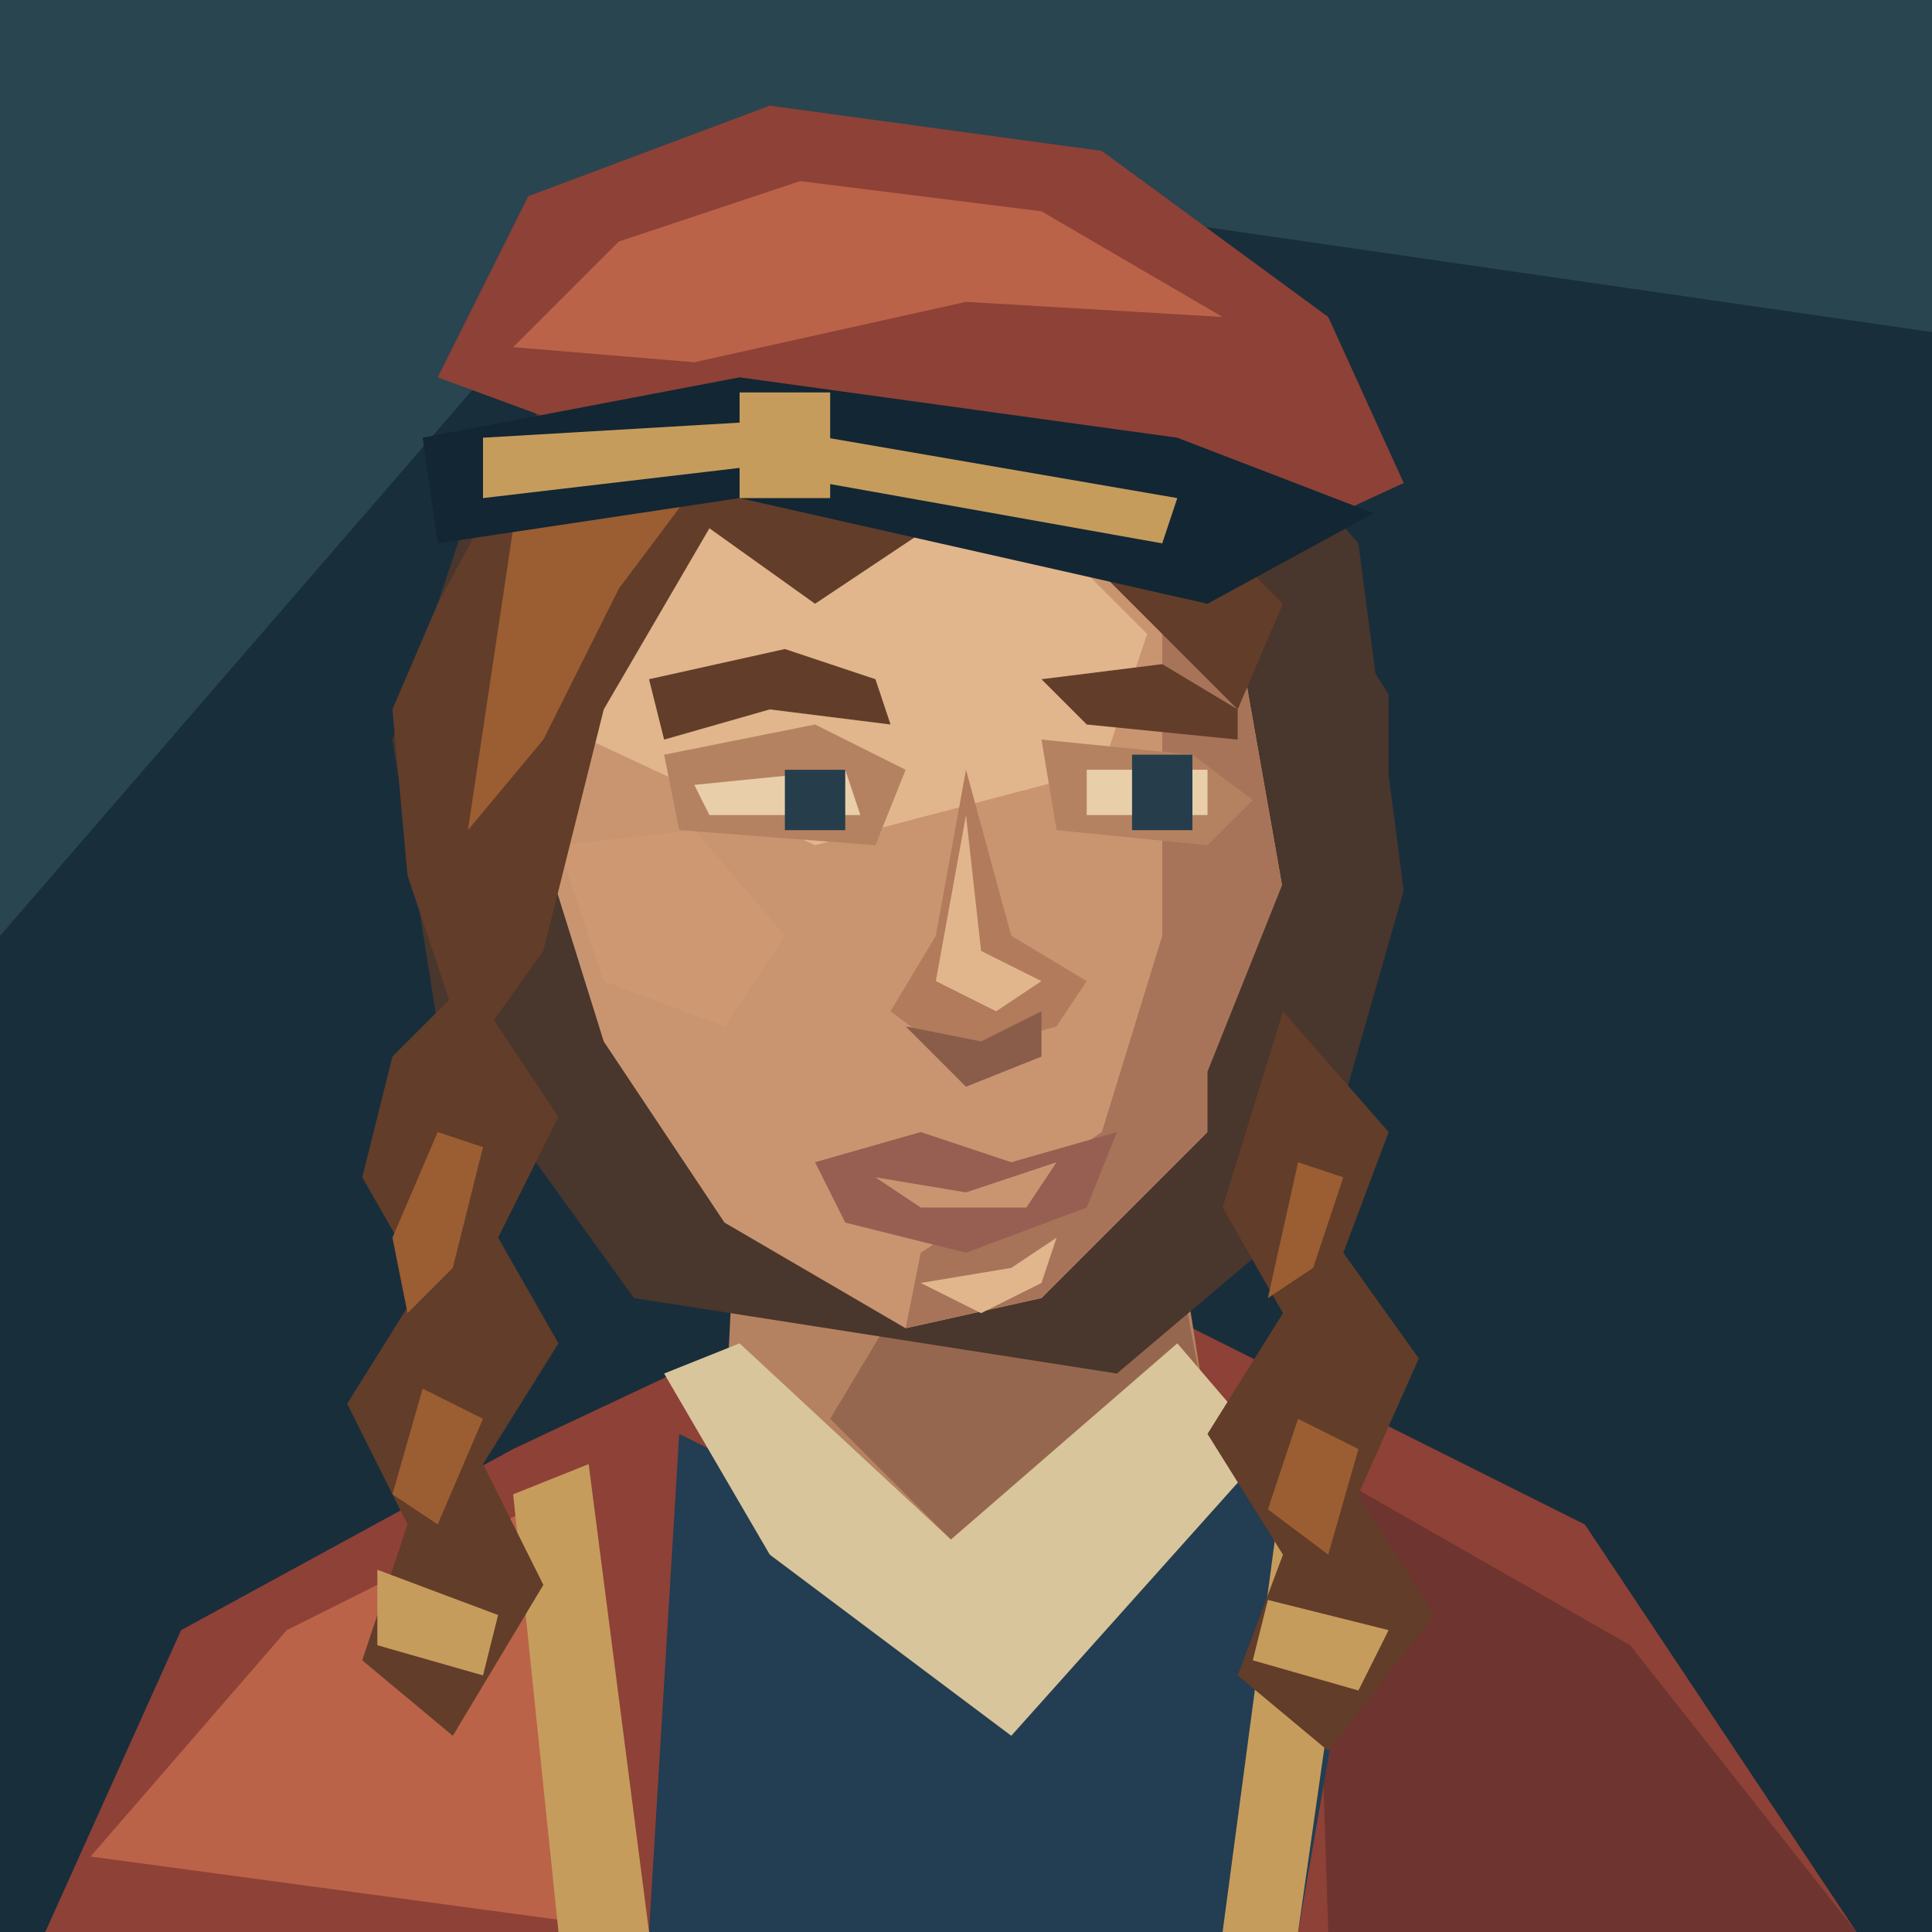
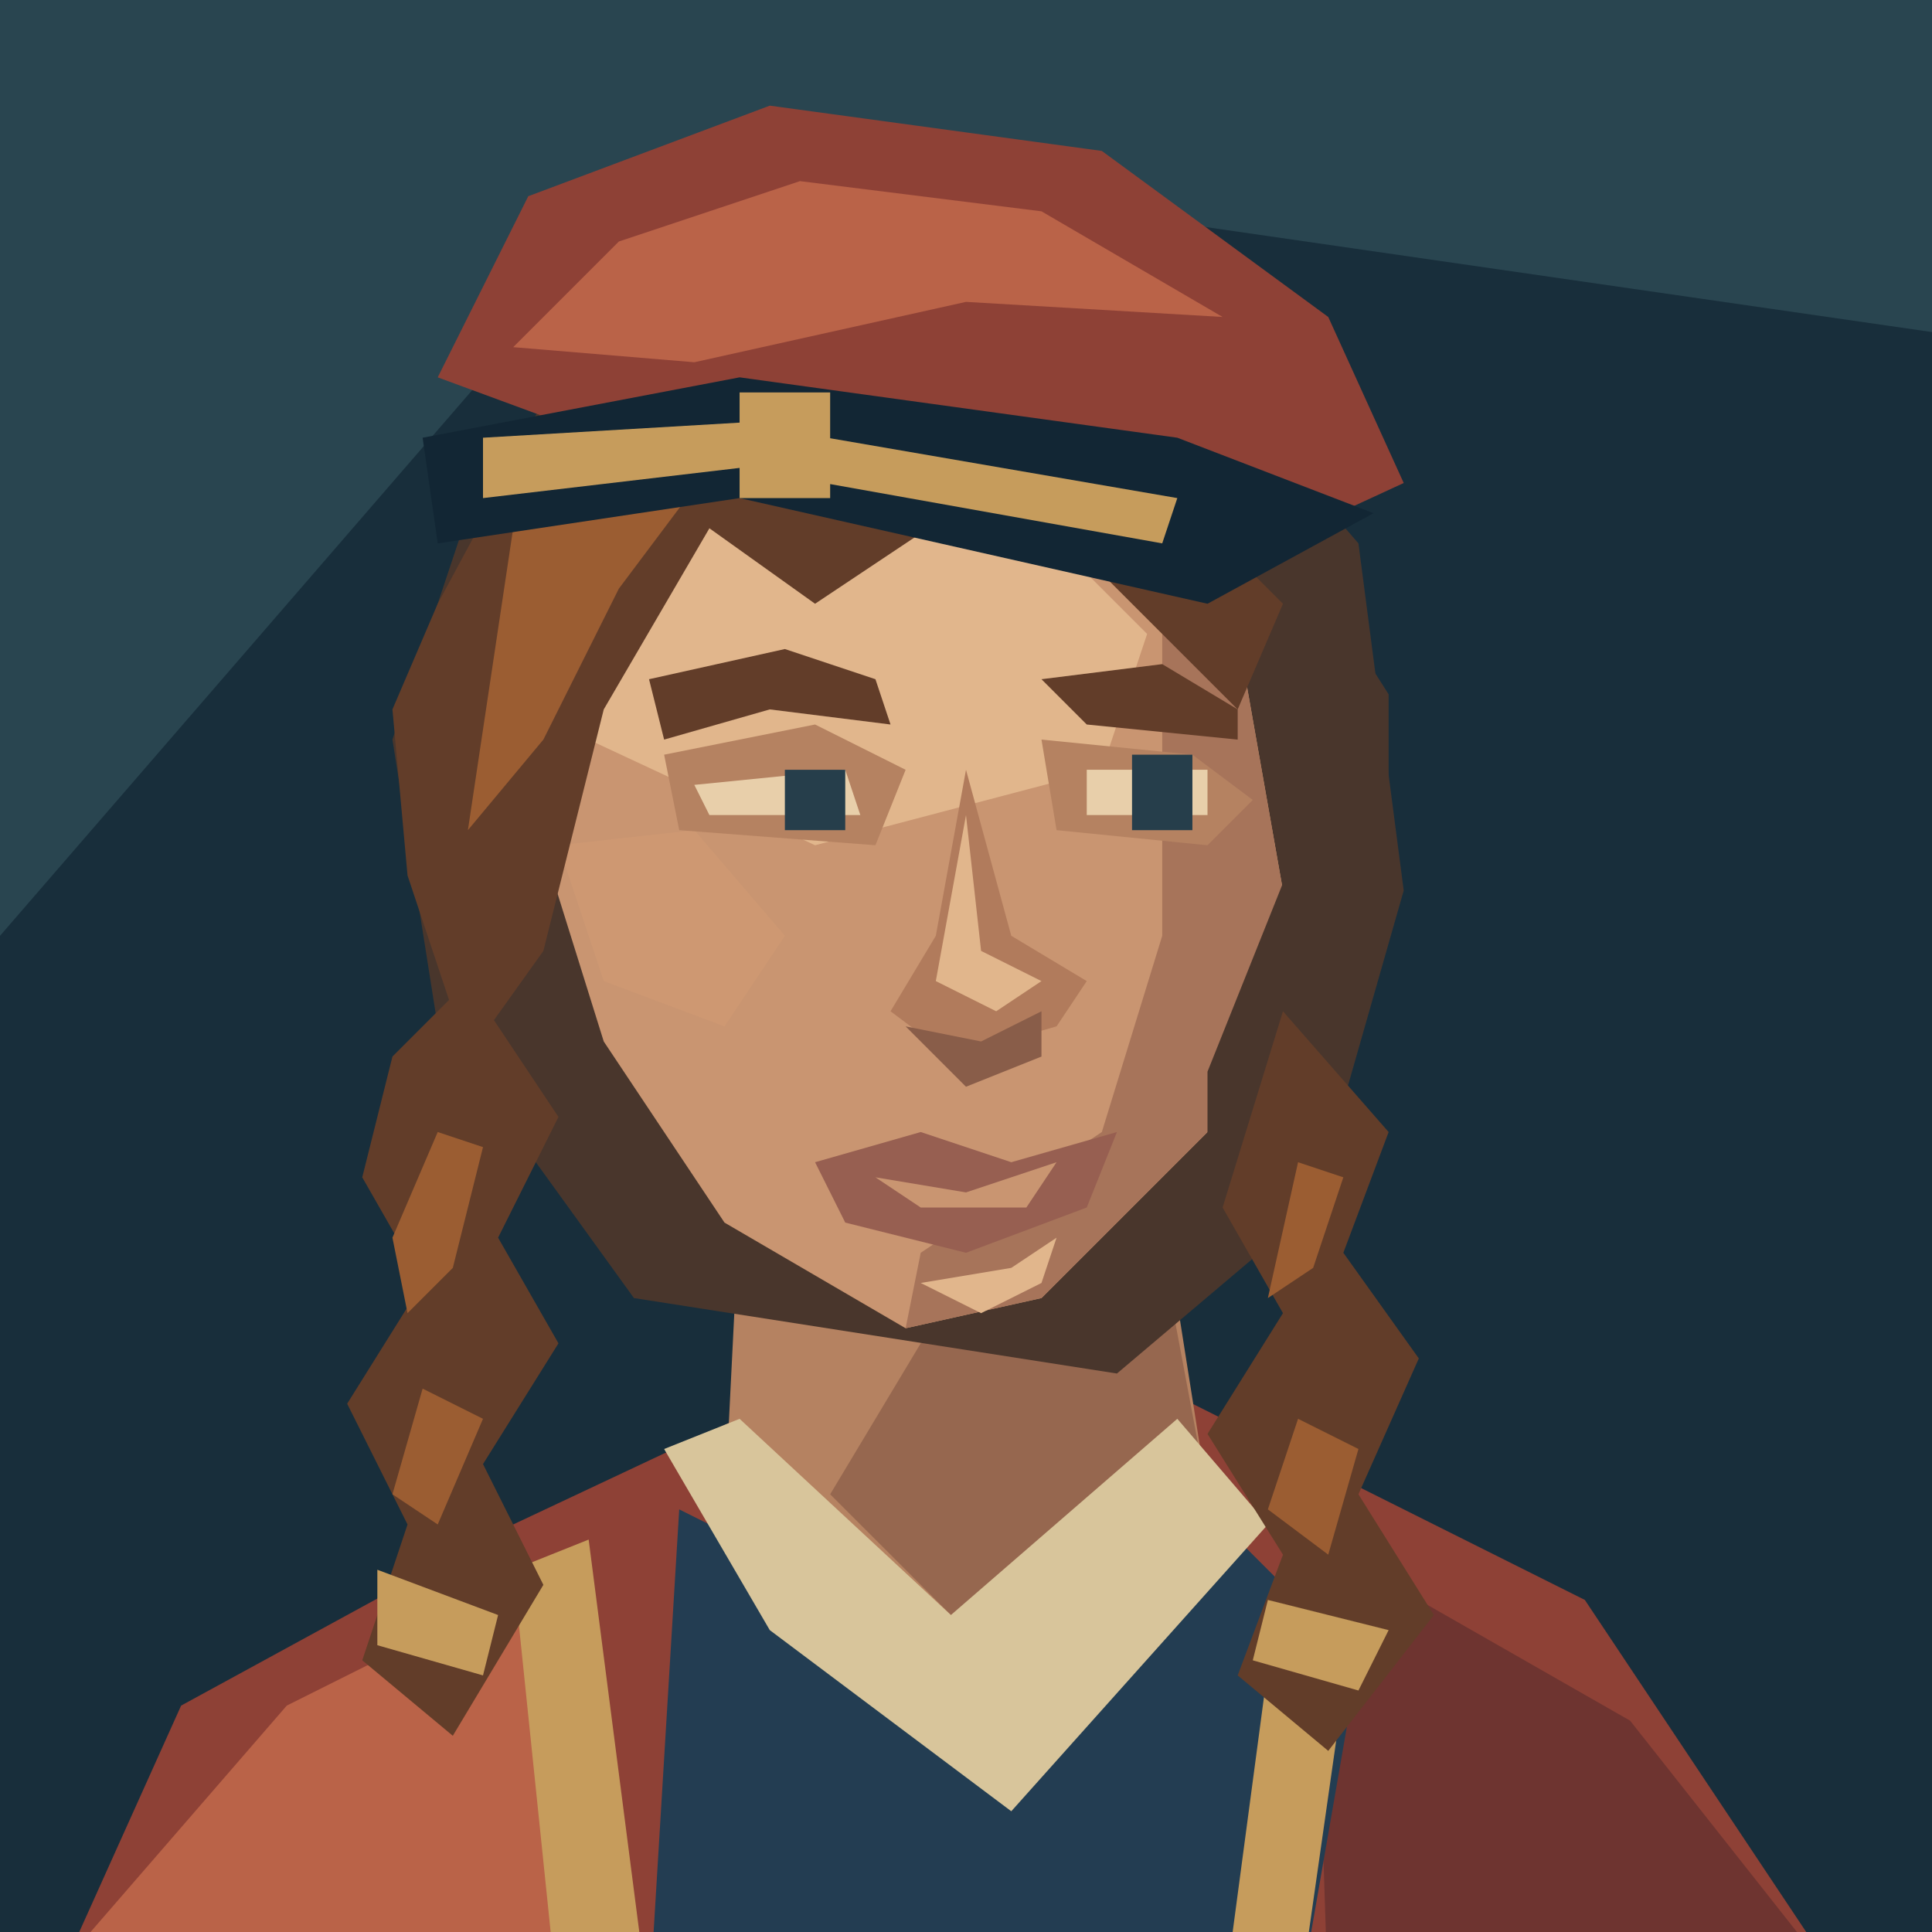
<svg xmlns="http://www.w3.org/2000/svg" width="128" height="128" viewBox="0 0 128 128">
  <path d="M0 0H128V128H0Z" fill="#182e3b" />
  <path d="M0 0H128V22L45 10L0 62Z" fill="#294550" />
-   <path d="M3 128L12 108 34 96 51 88H79L105 101 123 128Z" fill="#8e4136" />
-   <path d="M6 123L19 108 37 99 43 128Z" fill="#ba6348" />
-   <path d="M87 97L108 109 123 128H88Z" fill="#6e3430" />
-   <path d="M45 95L61 103 79 94 90 105 86 128H43Z" fill="#233d52" />
-   <path d="M49 75L48 95 64 106 80 94 77 75Z" fill="#b58261" />
-   <path d="M61 84L77 78 80 94 65 104 55 94Z" fill="#96674f" />
-   <path d="M44 91L49 89 63 102 78 89 84 96 67 115 51 103Z" fill="#d8c59b" />
-   <path d="M34 99L39 97 43 128H37Z M85 98L90 100 86 128H81Z" fill="#c69c5c" />
+   <g transform="translate(0 5)" data-part="shoulders-and-neck">
+     <path d="M3 128L12 108 34 96 51 88H79L105 101 123 128Z" fill="#8e4136" />
+     <path d="M6 123L19 108 37 99 43 128Z" fill="#ba6348" />
+     <path d="M87 97L108 109 123 128H88Z" fill="#6e3430" />
+     <path d="M45 95L61 103 79 94 90 105 86 128H43Z" fill="#233d52" />
+     <path d="M49 75L48 95 64 106 80 94 77 75Z" fill="#b58261" />
+     <path d="M61 84L77 78 80 94 65 104 55 94Z" fill="#96674f" />
+     <path d="M44 91L49 89 63 102 78 89 84 96 67 115 51 103Z" fill="#d8c59b" />
+     <path d="M34 99L39 97 43 128H37Z M85 98L90 100 86 128H81Z" fill="#c69c5c" />
+   </g>
  <path d="M31 34L40 21 58 15 77 21 90 36 93 59 87 80 74 91 42 86 29 68 26 49Z" fill="#49362c" />
  <path d="M40 33L54 26 71 30 82 42 85 59 80 75 69 86 60 88 48 81 40 69 35 53 35 44Z" fill="#c99571" />
  <path d="M41 35L54 30 67 33 76 42 73 51 54 56 39 49 37 43Z" fill="#e1b68c" />
  <path d="M77 35L82 42 85 59 80 75 69 86 60 88 61 83 73 75 77 62Z" fill="#a7745a" />
  <path d="M37 56L46 55 52 62 48 68 40 65Z" fill="#ce9872" />
  <path d="M44 50L54 48 60 51 58 56 45 55Z M69 49L79 50 83 53 80 56 70 55Z" fill="#b58261" />
  <path d="M43 45L52 43 58 45 59 48 51 47 44 49Z M69 45L77 44 82 47 82 49 72 48Z" fill="#623d29" />
  <path d="M46 52L56 51 57 54H47Z M72 51H80V54H72Z" fill="#e8cfaa" />
  <path d="M52 51H56V55H52Z M75 50H79V55H75Z" fill="#263e4b" />
  <path d="M64 51L62 62 59 67 63 70 70 68 72 65 67 62Z" fill="#b17b5c" />
  <path d="M64 54L65 63 69 65 66 67 62 65Z" fill="#e1b68c" />
  <path d="M60 68L65 69 69 67 69 70 64 72Z" fill="#895d49" />
  <path d="M54 77L61 75 67 77 74 75 72 80 64 83 56 81Z" fill="#975f51" />
  <path d="M58 78L64 79 70 77 68 80H61Z" fill="#c99571" />
  <path d="M61 85L67 84 70 82 69 85 65 87Z" fill="#e1b68c" />
  <path d="M29 40L36 27 47 22 60 23 74 29 85 40 82 47 72 37 63 34 54 40 47 35 40 47 36 63 31 70 27 58 26 47Z" fill="#623d29" />
  <path d="M34 35L41 28 48 26 57 27 47 31 41 39 36 49 31 55Z" fill="#9b5d32" />
  <path d="M85 35L92 46 92 62 85 78 80 82 80 71 86 56Z" fill="#49362c" />
  <path d="M31 65L37 74 33 82 37 89 32 97 36 105 30 115 24 110 27 101 23 93 28 85 24 78 26 70Z M85 67L92 75 89 83 94 90 90 99 95 107 88 116 82 111 85 103 80 95 85 87 81 80Z" fill="#623d29" />
  <path d="M29 75L32 76 30 84 27 87 26 82Z M28 92L32 94 29 101 26 99Z M86 77L89 78 87 84 84 86Z M86 94L90 96 88 103 84 100Z" fill="#9b5d32" />
  <path d="M25 104L33 107 32 111 25 109Z M84 106L92 108 90 112 83 110Z" fill="#c69c5c" />
  <path d="M29 25L35 13 51 7 73 10 88 21 93 32 80 38 48 32Z" fill="#8e4136" />
  <path d="M34 23L41 16 53 12 69 14 81 21 64 20 46 24Z" fill="#ba6348" />
  <path d="M28 29L49 25 78 29 91 34 80 40 49 33 29 36Z" fill="#122634" />
  <path d="M32 29L49 28 78 33 77 36 49 31 32 33Z M49 26H55V33H49Z" fill="#c69c5c" />
</svg>
